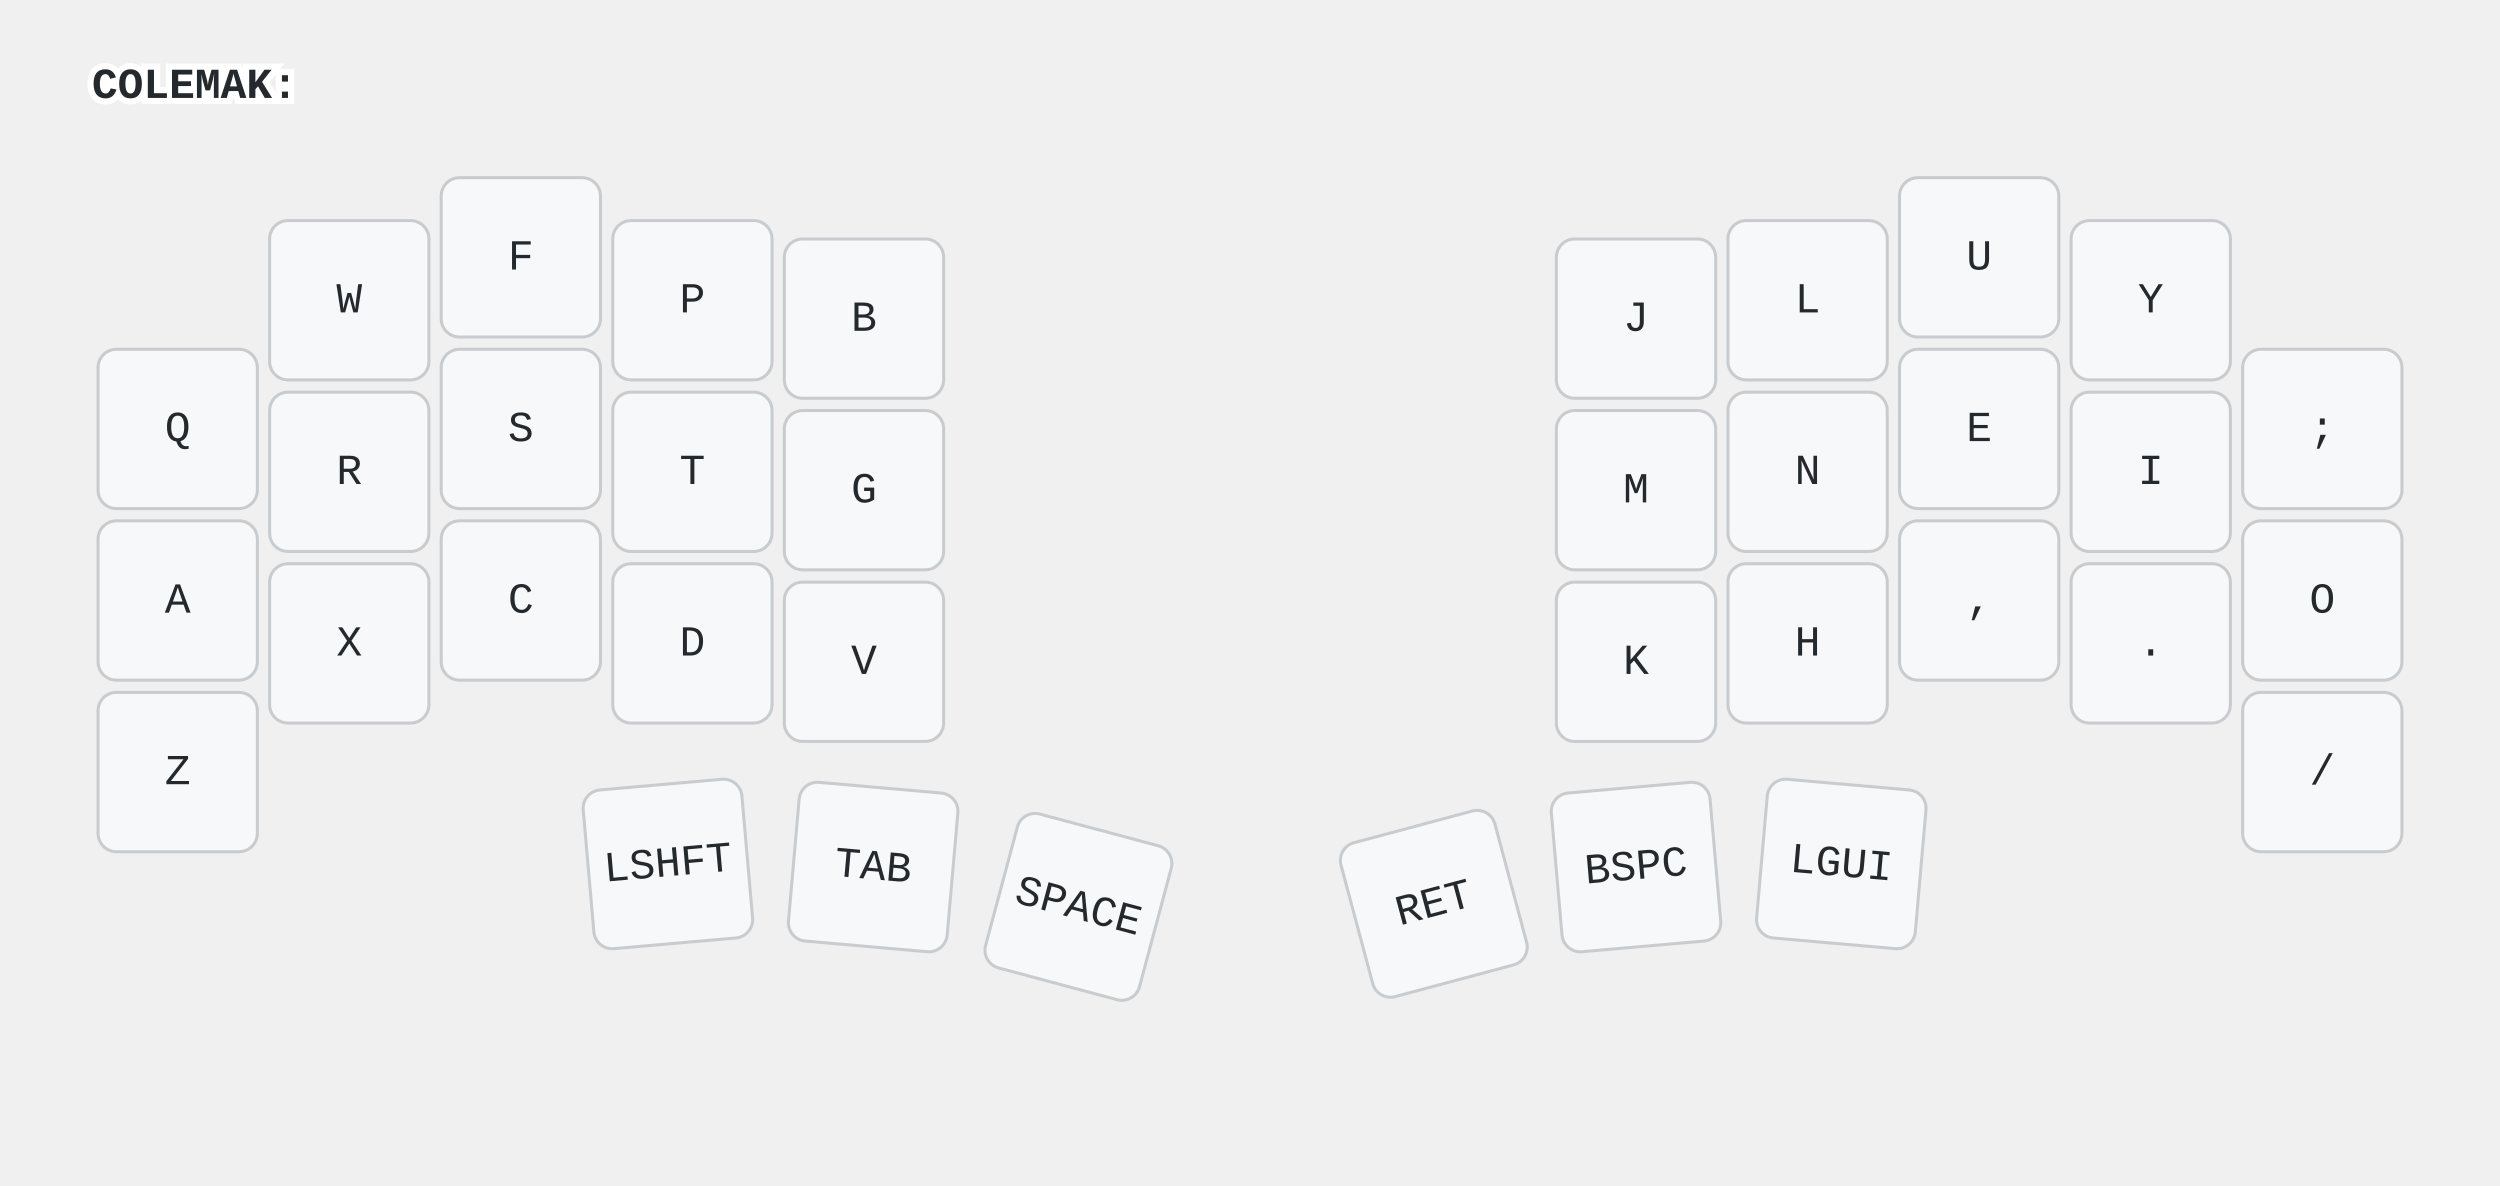
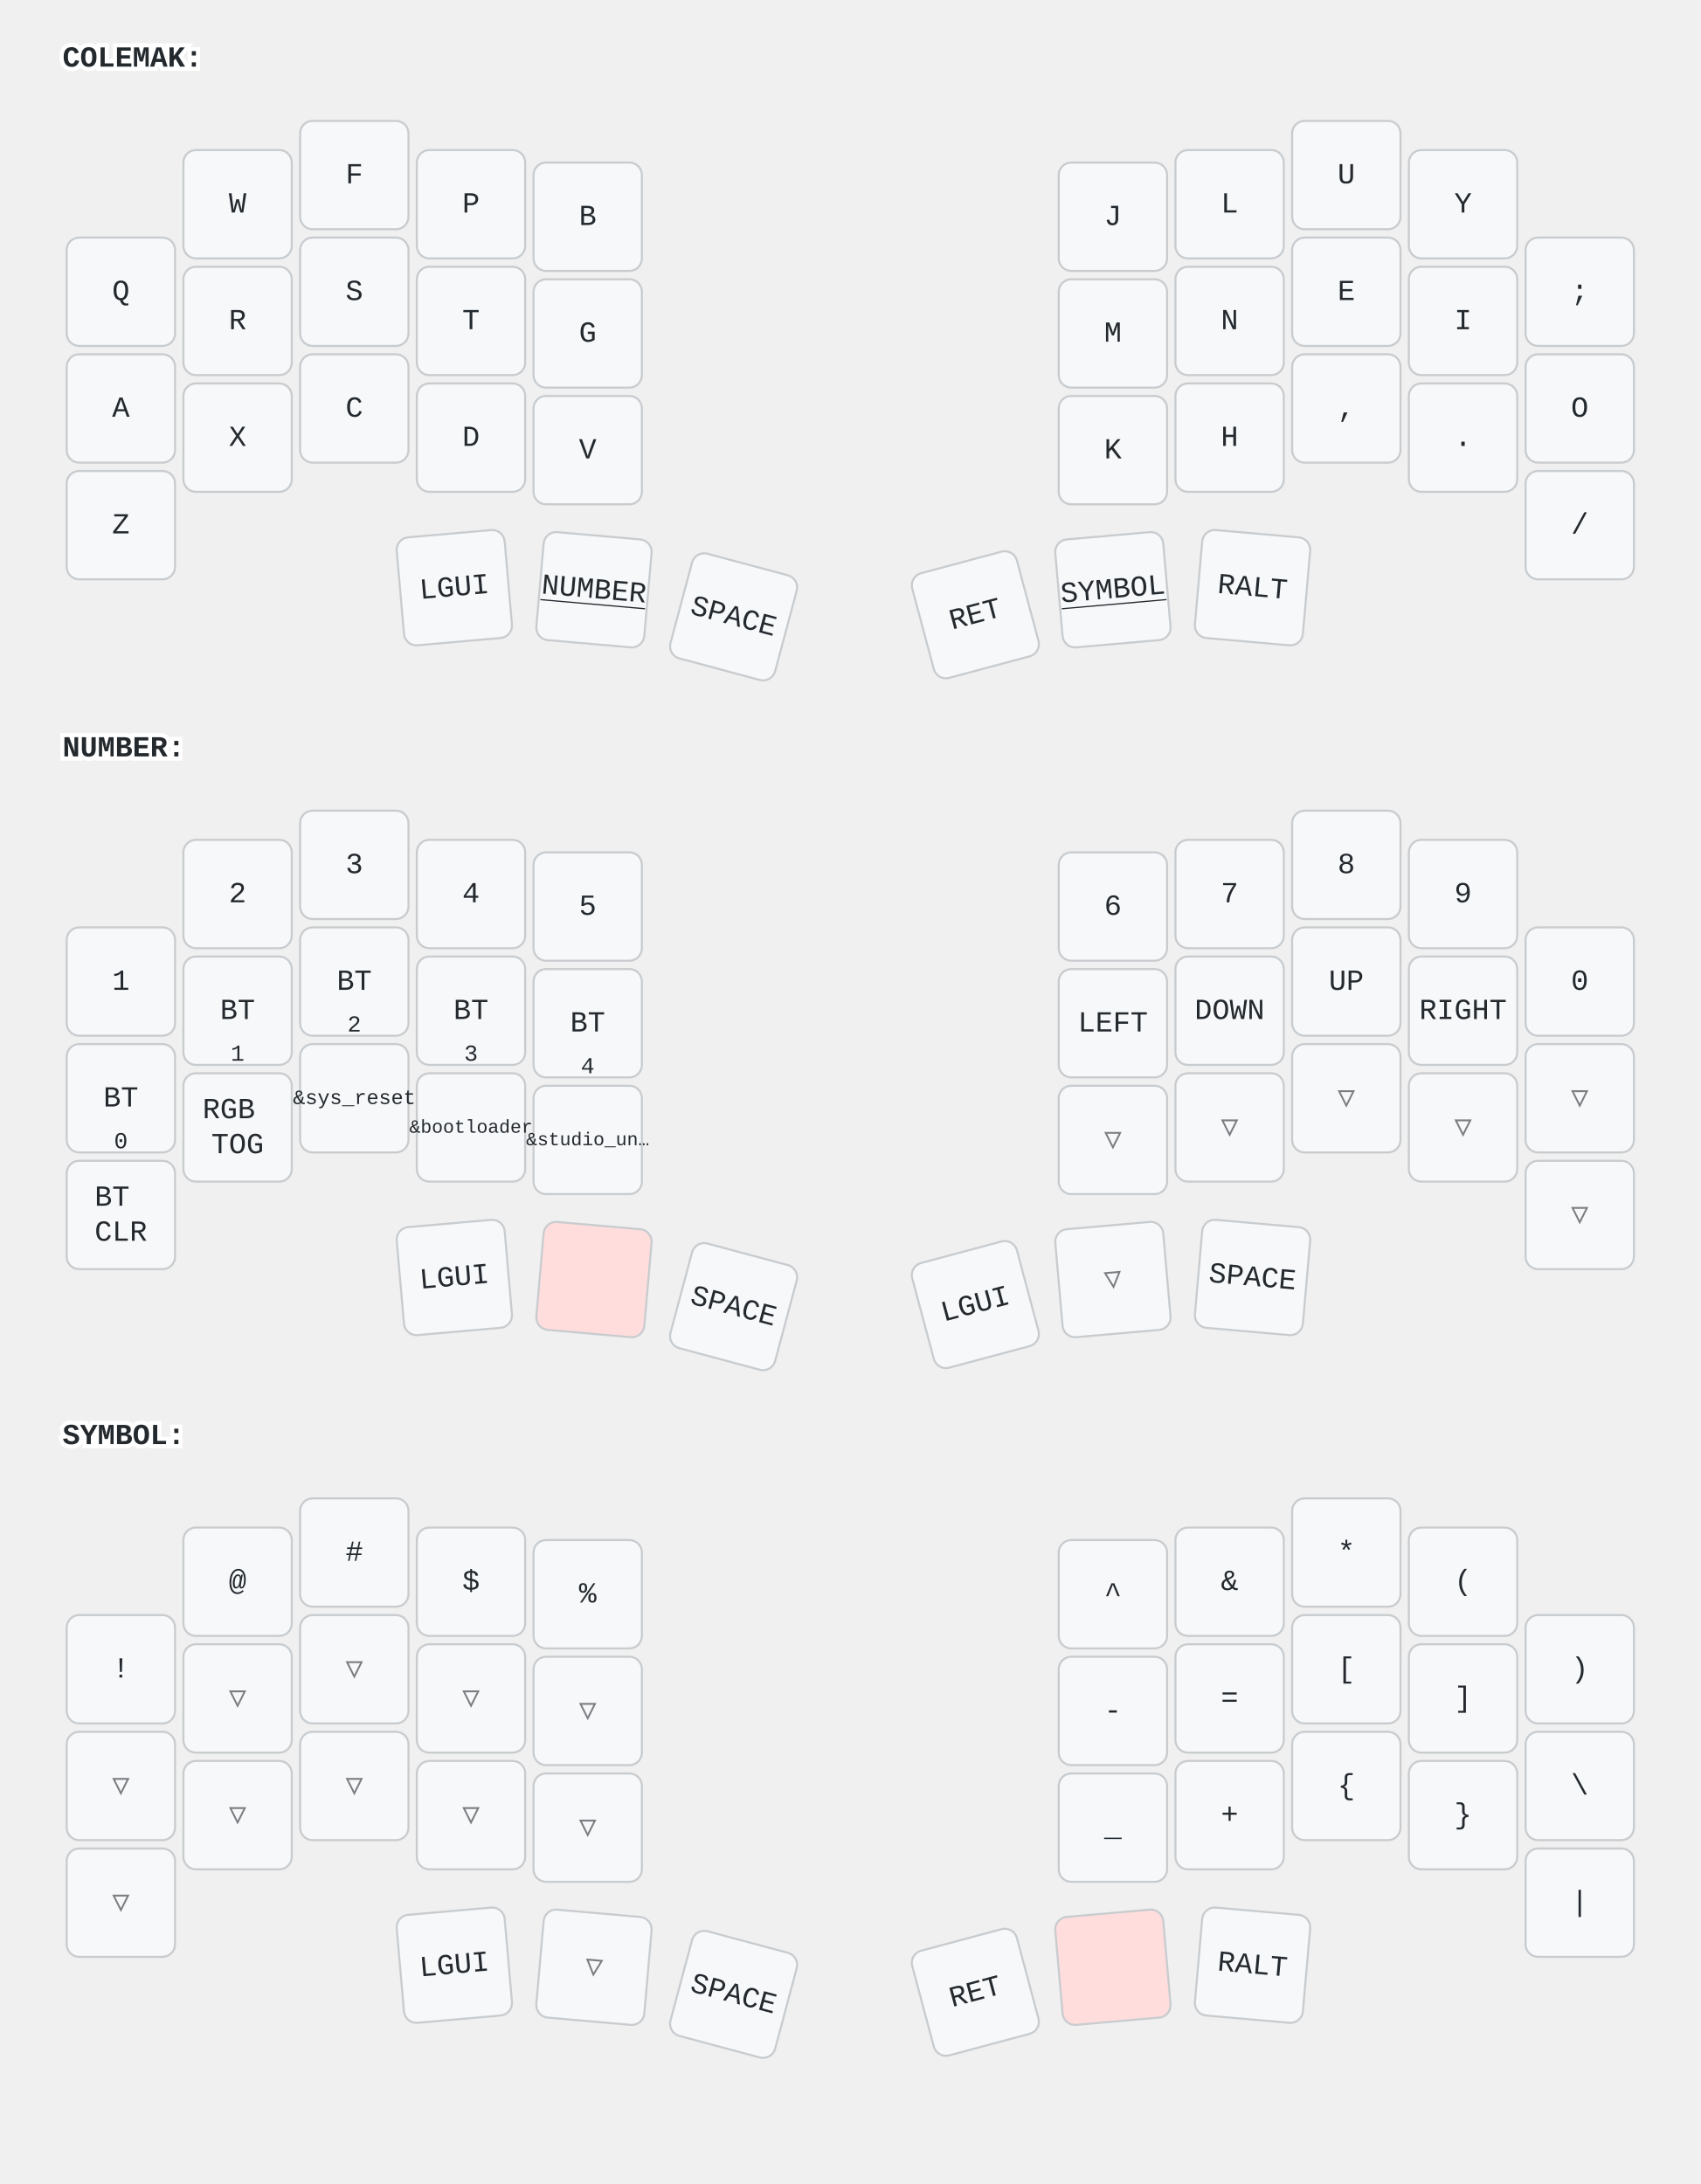
- <svg xmlns="http://www.w3.org/2000/svg" width="816" height="387" viewBox="0 0 816 387" class="keymap">
+ <svg xmlns="http://www.w3.org/2000/svg" width="816" height="1048" viewBox="0 0 816 1048" class="keymap">
  <style>/* inherit to force styles through use tags */
svg path {
    fill: inherit;
}

/* font and background color specifications */
svg.keymap {
    font-family: SFMono-Regular,Consolas,Liberation Mono,Menlo,monospace;
    font-size: 14px;
    font-kerning: normal;
    text-rendering: optimizeLegibility;
    fill: #24292e;
}

/* default key styling */
rect.key {
    fill: #f6f8fa;
}

rect.key, rect.combo {
    stroke: #c9cccf;
    stroke-width: 1;
}

/* default key side styling, only used is draw_key_sides is set */
rect.side {
    filter: brightness(90%);
}

/* color accent for combo boxes */
rect.combo, rect.combo-separate {
    fill: #cdf;
}

/* color accent for held keys */
rect.held, rect.combo.held {
    fill: #fdd;
}

/* color accent for ghost (optional) keys */
rect.ghost, rect.combo.ghost {
    stroke-dasharray: 4, 4;
    stroke-width: 2;
}

text {
    text-anchor: middle;
    dominant-baseline: middle;
}

/* styling for layer labels */
text.label {
    font-weight: bold;
    text-anchor: start;
    stroke: white;
    stroke-width: 4;
    paint-order: stroke;
}

/* styling for optional footer */
text.footer {
    text-anchor: end;
    dominant-baseline: auto;
    stroke: white;
    stroke-width: 4;
    paint-order: stroke;
}

/* styling for combo tap, and key non-tap label text */
text.combo, text.hold, text.shifted, text.left, text.right, text.tl, text.tr, text.bl, text.br {
    font-size: 11px;
}

text.hold, text.bl, text.br {
    text-anchor: middle;
    dominant-baseline: auto;
}

text.shifted, text.tl, text.tr {
    text-anchor: middle;
    dominant-baseline: hanging;
}

text.left, text.tl, text.bl {
    text-anchor: start;
}

text.right, text.tr, text.br {
    text-anchor: end;
}

text.layer-activator {
    text-decoration: underline;
}

/* styling for hold/shifted label text in combo box */
text.combo.hold, text.combo.shifted, text.combo.left, text.combo.right {
    font-size: 8px;
}

/* lighter symbol for transparent keys */
text.trans {
    fill: #7b7e81;
}

/* styling for combo dendrons */
path.combo {
    stroke-width: 1;
    stroke: gray;
    fill: none;
}

/* Start Tabler Icons Cleanup */
/* cannot use height/width with glyphs */
.icon-tabler &gt; path {
    fill: inherit;
    stroke: inherit;
    stroke-width: 2;
}
/* hide tabler's default box */
.icon-tabler &gt; path[stroke="none"][fill="none"] {
    visibility: hidden;
}
/* End Tabler Icons Cleanup */
</style>
  <g transform="translate(30, 0)" class="layer-COLEMAK">
    <text x="0" y="28" class="label" id="COLEMAK">COLEMAK:</text>
    <g transform="translate(0, 56)">
      <g transform="translate(28, 84)" class="key keypos-0">
        <rect rx="6" ry="6" x="-26" y="-26" width="52" height="52" class="key" />
        <text x="0" y="0" class="key tap">Q</text>
      </g>
      <g transform="translate(84, 42)" class="key keypos-1">
        <rect rx="6" ry="6" x="-26" y="-26" width="52" height="52" class="key" />
        <text x="0" y="0" class="key tap">W</text>
      </g>
      <g transform="translate(140, 28)" class="key keypos-2">
        <rect rx="6" ry="6" x="-26" y="-26" width="52" height="52" class="key" />
        <text x="0" y="0" class="key tap">F</text>
      </g>
      <g transform="translate(196, 42)" class="key keypos-3">
        <rect rx="6" ry="6" x="-26" y="-26" width="52" height="52" class="key" />
        <text x="0" y="0" class="key tap">P</text>
      </g>
      <g transform="translate(252, 48)" class="key keypos-4">
        <rect rx="6" ry="6" x="-26" y="-26" width="52" height="52" class="key" />
        <text x="0" y="0" class="key tap">B</text>
      </g>
      <g transform="translate(504, 48)" class="key keypos-5">
        <rect rx="6" ry="6" x="-26" y="-26" width="52" height="52" class="key" />
        <text x="0" y="0" class="key tap">J</text>
      </g>
      <g transform="translate(560, 42)" class="key keypos-6">
        <rect rx="6" ry="6" x="-26" y="-26" width="52" height="52" class="key" />
        <text x="0" y="0" class="key tap">L</text>
      </g>
      <g transform="translate(616, 28)" class="key keypos-7">
        <rect rx="6" ry="6" x="-26" y="-26" width="52" height="52" class="key" />
        <text x="0" y="0" class="key tap">U</text>
      </g>
      <g transform="translate(672, 42)" class="key keypos-8">
        <rect rx="6" ry="6" x="-26" y="-26" width="52" height="52" class="key" />
        <text x="0" y="0" class="key tap">Y</text>
      </g>
      <g transform="translate(728, 84)" class="key keypos-9">
        <rect rx="6" ry="6" x="-26" y="-26" width="52" height="52" class="key" />
        <text x="0" y="0" class="key tap">;</text>
      </g>
      <g transform="translate(28, 140)" class="key keypos-10">
        <rect rx="6" ry="6" x="-26" y="-26" width="52" height="52" class="key" />
        <text x="0" y="0" class="key tap">A</text>
      </g>
      <g transform="translate(84, 98)" class="key keypos-11">
        <rect rx="6" ry="6" x="-26" y="-26" width="52" height="52" class="key" />
        <text x="0" y="0" class="key tap">R</text>
      </g>
      <g transform="translate(140, 84)" class="key keypos-12">
        <rect rx="6" ry="6" x="-26" y="-26" width="52" height="52" class="key" />
        <text x="0" y="0" class="key tap">S</text>
      </g>
      <g transform="translate(196, 98)" class="key keypos-13">
        <rect rx="6" ry="6" x="-26" y="-26" width="52" height="52" class="key" />
        <text x="0" y="0" class="key tap">T</text>
      </g>
      <g transform="translate(252, 104)" class="key keypos-14">
        <rect rx="6" ry="6" x="-26" y="-26" width="52" height="52" class="key" />
        <text x="0" y="0" class="key tap">G</text>
      </g>
      <g transform="translate(504, 104)" class="key keypos-15">
        <rect rx="6" ry="6" x="-26" y="-26" width="52" height="52" class="key" />
        <text x="0" y="0" class="key tap">M</text>
      </g>
      <g transform="translate(560, 98)" class="key keypos-16">
        <rect rx="6" ry="6" x="-26" y="-26" width="52" height="52" class="key" />
        <text x="0" y="0" class="key tap">N</text>
      </g>
      <g transform="translate(616, 84)" class="key keypos-17">
        <rect rx="6" ry="6" x="-26" y="-26" width="52" height="52" class="key" />
        <text x="0" y="0" class="key tap">E</text>
      </g>
      <g transform="translate(672, 98)" class="key keypos-18">
        <rect rx="6" ry="6" x="-26" y="-26" width="52" height="52" class="key" />
        <text x="0" y="0" class="key tap">I</text>
      </g>
      <g transform="translate(728, 140)" class="key keypos-19">
        <rect rx="6" ry="6" x="-26" y="-26" width="52" height="52" class="key" />
        <text x="0" y="0" class="key tap">O</text>
      </g>
      <g transform="translate(28, 196)" class="key keypos-20">
        <rect rx="6" ry="6" x="-26" y="-26" width="52" height="52" class="key" />
        <text x="0" y="0" class="key tap">Z</text>
      </g>
      <g transform="translate(84, 154)" class="key keypos-21">
        <rect rx="6" ry="6" x="-26" y="-26" width="52" height="52" class="key" />
        <text x="0" y="0" class="key tap">X</text>
      </g>
      <g transform="translate(140, 140)" class="key keypos-22">
        <rect rx="6" ry="6" x="-26" y="-26" width="52" height="52" class="key" />
        <text x="0" y="0" class="key tap">C</text>
      </g>
      <g transform="translate(196, 154)" class="key keypos-23">
        <rect rx="6" ry="6" x="-26" y="-26" width="52" height="52" class="key" />
        <text x="0" y="0" class="key tap">D</text>
      </g>
      <g transform="translate(252, 160)" class="key keypos-24">
        <rect rx="6" ry="6" x="-26" y="-26" width="52" height="52" class="key" />
        <text x="0" y="0" class="key tap">V</text>
      </g>
      <g transform="translate(504, 160)" class="key keypos-25">
        <rect rx="6" ry="6" x="-26" y="-26" width="52" height="52" class="key" />
        <text x="0" y="0" class="key tap">K</text>
      </g>
      <g transform="translate(560, 154)" class="key keypos-26">
        <rect rx="6" ry="6" x="-26" y="-26" width="52" height="52" class="key" />
        <text x="0" y="0" class="key tap">H</text>
      </g>
      <g transform="translate(616, 140)" class="key keypos-27">
        <rect rx="6" ry="6" x="-26" y="-26" width="52" height="52" class="key" />
        <text x="0" y="0" class="key tap">,</text>
      </g>
      <g transform="translate(672, 154)" class="key keypos-28">
        <rect rx="6" ry="6" x="-26" y="-26" width="52" height="52" class="key" />
        <text x="0" y="0" class="key tap">.</text>
      </g>
      <g transform="translate(728, 196)" class="key keypos-29">
        <rect rx="6" ry="6" x="-26" y="-26" width="52" height="52" class="key" />
        <text x="0" y="0" class="key tap">/</text>
      </g>
      <g transform="translate(188, 226) rotate(-5.0)" class="key keypos-30">
        <rect rx="6" ry="6" x="-26" y="-26" width="52" height="52" class="key" />
-         <text x="0" y="0" class="key tap">LSHFT</text>
+         <text x="0" y="0" class="key tap">LGUI</text>
      </g>
      <g transform="translate(255, 227) rotate(5.0)" class="key keypos-31">
        <rect rx="6" ry="6" x="-26" y="-26" width="52" height="52" class="key" />
-         <text x="0" y="0" class="key tap">TAB</text>
+         <a href="#NUMBER">
+           <text x="0" y="0" class="key tap layer-activator">NUMBER</text>
+         </a>
      </g>
      <g transform="translate(322, 240) rotate(15.0)" class="key keypos-32">
        <rect rx="6" ry="6" x="-26" y="-26" width="52" height="52" class="key" />
        <text x="0" y="0" class="key tap">SPACE</text>
      </g>
      <g transform="translate(438, 239) rotate(-15.0)" class="key keypos-33">
        <rect rx="6" ry="6" x="-26" y="-26" width="52" height="52" class="key" />
        <text x="0" y="0" class="key tap">RET</text>
      </g>
      <g transform="translate(504, 227) rotate(-5.0)" class="key keypos-34">
        <rect rx="6" ry="6" x="-26" y="-26" width="52" height="52" class="key" />
-         <text x="0" y="0" class="key tap">BSPC</text>
+         <a href="#SYMBOL">
+           <text x="0" y="0" class="key tap layer-activator">SYMBOL</text>
+         </a>
      </g>
      <g transform="translate(571, 226) rotate(5.0)" class="key keypos-35">
        <rect rx="6" ry="6" x="-26" y="-26" width="52" height="52" class="key" />
+         <text x="0" y="0" class="key tap">RALT</text>
+       </g>
+     </g>
+   </g>
+   <g transform="translate(30, 331)" class="layer-NUMBER">
+     <text x="0" y="28" class="label" id="NUMBER">NUMBER:</text>
+     <g transform="translate(0, 56)">
+       <g transform="translate(28, 84)" class="key keypos-0">
+         <rect rx="6" ry="6" x="-26" y="-26" width="52" height="52" class="key" />
+         <text x="0" y="0" class="key tap">1</text>
+       </g>
+       <g transform="translate(84, 42)" class="key keypos-1">
+         <rect rx="6" ry="6" x="-26" y="-26" width="52" height="52" class="key" />
+         <text x="0" y="0" class="key tap">2</text>
+       </g>
+       <g transform="translate(140, 28)" class="key keypos-2">
+         <rect rx="6" ry="6" x="-26" y="-26" width="52" height="52" class="key" />
+         <text x="0" y="0" class="key tap">3</text>
+       </g>
+       <g transform="translate(196, 42)" class="key keypos-3">
+         <rect rx="6" ry="6" x="-26" y="-26" width="52" height="52" class="key" />
+         <text x="0" y="0" class="key tap">4</text>
+       </g>
+       <g transform="translate(252, 48)" class="key keypos-4">
+         <rect rx="6" ry="6" x="-26" y="-26" width="52" height="52" class="key" />
+         <text x="0" y="0" class="key tap">5</text>
+       </g>
+       <g transform="translate(504, 48)" class="key keypos-5">
+         <rect rx="6" ry="6" x="-26" y="-26" width="52" height="52" class="key" />
+         <text x="0" y="0" class="key tap">6</text>
+       </g>
+       <g transform="translate(560, 42)" class="key keypos-6">
+         <rect rx="6" ry="6" x="-26" y="-26" width="52" height="52" class="key" />
+         <text x="0" y="0" class="key tap">7</text>
+       </g>
+       <g transform="translate(616, 28)" class="key keypos-7">
+         <rect rx="6" ry="6" x="-26" y="-26" width="52" height="52" class="key" />
+         <text x="0" y="0" class="key tap">8</text>
+       </g>
+       <g transform="translate(672, 42)" class="key keypos-8">
+         <rect rx="6" ry="6" x="-26" y="-26" width="52" height="52" class="key" />
+         <text x="0" y="0" class="key tap">9</text>
+       </g>
+       <g transform="translate(728, 84)" class="key keypos-9">
+         <rect rx="6" ry="6" x="-26" y="-26" width="52" height="52" class="key" />
+         <text x="0" y="0" class="key tap">0</text>
+       </g>
+       <g transform="translate(28, 140)" class="key keypos-10">
+         <rect rx="6" ry="6" x="-26" y="-26" width="52" height="52" class="key" />
+         <text x="0" y="0" class="key tap">BT</text>
+         <text x="0" y="24" class="key hold">0</text>
+       </g>
+       <g transform="translate(84, 98)" class="key keypos-11">
+         <rect rx="6" ry="6" x="-26" y="-26" width="52" height="52" class="key" />
+         <text x="0" y="0" class="key tap">BT</text>
+         <text x="0" y="24" class="key hold">1</text>
+       </g>
+       <g transform="translate(140, 84)" class="key keypos-12">
+         <rect rx="6" ry="6" x="-26" y="-26" width="52" height="52" class="key" />
+         <text x="0" y="0" class="key tap">BT</text>
+         <text x="0" y="24" class="key hold">2</text>
+       </g>
+       <g transform="translate(196, 98)" class="key keypos-13">
+         <rect rx="6" ry="6" x="-26" y="-26" width="52" height="52" class="key" />
+         <text x="0" y="0" class="key tap">BT</text>
+         <text x="0" y="24" class="key hold">3</text>
+       </g>
+       <g transform="translate(252, 104)" class="key keypos-14">
+         <rect rx="6" ry="6" x="-26" y="-26" width="52" height="52" class="key" />
+         <text x="0" y="0" class="key tap">BT</text>
+         <text x="0" y="24" class="key hold">4</text>
+       </g>
+       <g transform="translate(504, 104)" class="key keypos-15">
+         <rect rx="6" ry="6" x="-26" y="-26" width="52" height="52" class="key" />
+         <text x="0" y="0" class="key tap">LEFT</text>
+       </g>
+       <g transform="translate(560, 98)" class="key keypos-16">
+         <rect rx="6" ry="6" x="-26" y="-26" width="52" height="52" class="key" />
+         <text x="0" y="0" class="key tap">DOWN</text>
+       </g>
+       <g transform="translate(616, 84)" class="key keypos-17">
+         <rect rx="6" ry="6" x="-26" y="-26" width="52" height="52" class="key" />
+         <text x="0" y="0" class="key tap">UP</text>
+       </g>
+       <g transform="translate(672, 98)" class="key keypos-18">
+         <rect rx="6" ry="6" x="-26" y="-26" width="52" height="52" class="key" />
+         <text x="0" y="0" class="key tap">RIGHT</text>
+       </g>
+       <g transform="translate(728, 140)" class="key trans keypos-19">
+         <rect rx="6" ry="6" x="-26" y="-26" width="52" height="52" class="key trans" />
+         <text x="0" y="0" class="key trans tap">▽</text>
+       </g>
+       <g transform="translate(28, 196)" class="key keypos-20">
+         <rect rx="6" ry="6" x="-26" y="-26" width="52" height="52" class="key" />
+         <text x="0" y="0" class="key tap">
+           <tspan x="0" dy="-0.6em">BT</tspan>
+           <tspan x="0" dy="1.2em">CLR</tspan>
+         </text>
+       </g>
+       <g transform="translate(84, 154)" class="key keypos-21">
+         <rect rx="6" ry="6" x="-26" y="-26" width="52" height="52" class="key" />
+         <text x="0" y="0" class="key tap">
+           <tspan x="0" dy="-0.6em">RGB</tspan>
+           <tspan x="0" dy="1.2em">TOG</tspan>
+         </text>
+       </g>
+       <g transform="translate(140, 140)" class="key keypos-22">
+         <rect rx="6" ry="6" x="-26" y="-26" width="52" height="52" class="key" />
+         <text x="0" y="0" class="key tap">
+           <tspan style="font-size: 70%">&amp;sys_reset</tspan>
+         </text>
+       </g>
+       <g transform="translate(196, 154)" class="key keypos-23">
+         <rect rx="6" ry="6" x="-26" y="-26" width="52" height="52" class="key" />
+         <text x="0" y="0" class="key tap">
+           <tspan style="font-size: 64%">&amp;bootloader</tspan>
+         </text>
+       </g>
+       <g transform="translate(252, 160)" class="key keypos-24">
+         <rect rx="6" ry="6" x="-26" y="-26" width="52" height="52" class="key" />
+         <text x="0" y="0" class="key tap">
+           <tspan style="font-size: 64%">&amp;studio_un…</tspan>
+         </text>
+       </g>
+       <g transform="translate(504, 160)" class="key trans keypos-25">
+         <rect rx="6" ry="6" x="-26" y="-26" width="52" height="52" class="key trans" />
+         <text x="0" y="0" class="key trans tap">▽</text>
+       </g>
+       <g transform="translate(560, 154)" class="key trans keypos-26">
+         <rect rx="6" ry="6" x="-26" y="-26" width="52" height="52" class="key trans" />
+         <text x="0" y="0" class="key trans tap">▽</text>
+       </g>
+       <g transform="translate(616, 140)" class="key trans keypos-27">
+         <rect rx="6" ry="6" x="-26" y="-26" width="52" height="52" class="key trans" />
+         <text x="0" y="0" class="key trans tap">▽</text>
+       </g>
+       <g transform="translate(672, 154)" class="key trans keypos-28">
+         <rect rx="6" ry="6" x="-26" y="-26" width="52" height="52" class="key trans" />
+         <text x="0" y="0" class="key trans tap">▽</text>
+       </g>
+       <g transform="translate(728, 196)" class="key trans keypos-29">
+         <rect rx="6" ry="6" x="-26" y="-26" width="52" height="52" class="key trans" />
+         <text x="0" y="0" class="key trans tap">▽</text>
+       </g>
+       <g transform="translate(188, 226) rotate(-5.0)" class="key keypos-30">
+         <rect rx="6" ry="6" x="-26" y="-26" width="52" height="52" class="key" />
        <text x="0" y="0" class="key tap">LGUI</text>
+       </g>
+       <g transform="translate(255, 227) rotate(5.0)" class="key held keypos-31">
+         <rect rx="6" ry="6" x="-26" y="-26" width="52" height="52" class="key held" />
+       </g>
+       <g transform="translate(322, 240) rotate(15.0)" class="key keypos-32">
+         <rect rx="6" ry="6" x="-26" y="-26" width="52" height="52" class="key" />
+         <text x="0" y="0" class="key tap">SPACE</text>
+       </g>
+       <g transform="translate(438, 239) rotate(-15.0)" class="key keypos-33">
+         <rect rx="6" ry="6" x="-26" y="-26" width="52" height="52" class="key" />
+         <text x="0" y="0" class="key tap">LGUI</text>
+       </g>
+       <g transform="translate(504, 227) rotate(-5.0)" class="key trans keypos-34">
+         <rect rx="6" ry="6" x="-26" y="-26" width="52" height="52" class="key trans" />
+         <text x="0" y="0" class="key trans tap">▽</text>
+       </g>
+       <g transform="translate(571, 226) rotate(5.0)" class="key keypos-35">
+         <rect rx="6" ry="6" x="-26" y="-26" width="52" height="52" class="key" />
+         <text x="0" y="0" class="key tap">SPACE</text>
+       </g>
+     </g>
+   </g>
+   <g transform="translate(30, 661)" class="layer-SYMBOL">
+     <text x="0" y="28" class="label" id="SYMBOL">SYMBOL:</text>
+     <g transform="translate(0, 56)">
+       <g transform="translate(28, 84)" class="key keypos-0">
+         <rect rx="6" ry="6" x="-26" y="-26" width="52" height="52" class="key" />
+         <text x="0" y="0" class="key tap">!</text>
+       </g>
+       <g transform="translate(84, 42)" class="key keypos-1">
+         <rect rx="6" ry="6" x="-26" y="-26" width="52" height="52" class="key" />
+         <text x="0" y="0" class="key tap">@</text>
+       </g>
+       <g transform="translate(140, 28)" class="key keypos-2">
+         <rect rx="6" ry="6" x="-26" y="-26" width="52" height="52" class="key" />
+         <text x="0" y="0" class="key tap">#</text>
+       </g>
+       <g transform="translate(196, 42)" class="key keypos-3">
+         <rect rx="6" ry="6" x="-26" y="-26" width="52" height="52" class="key" />
+         <text x="0" y="0" class="key tap">$</text>
+       </g>
+       <g transform="translate(252, 48)" class="key keypos-4">
+         <rect rx="6" ry="6" x="-26" y="-26" width="52" height="52" class="key" />
+         <text x="0" y="0" class="key tap">%</text>
+       </g>
+       <g transform="translate(504, 48)" class="key keypos-5">
+         <rect rx="6" ry="6" x="-26" y="-26" width="52" height="52" class="key" />
+         <text x="0" y="0" class="key tap">^</text>
+       </g>
+       <g transform="translate(560, 42)" class="key keypos-6">
+         <rect rx="6" ry="6" x="-26" y="-26" width="52" height="52" class="key" />
+         <text x="0" y="0" class="key tap">&amp;</text>
+       </g>
+       <g transform="translate(616, 28)" class="key keypos-7">
+         <rect rx="6" ry="6" x="-26" y="-26" width="52" height="52" class="key" />
+         <text x="0" y="0" class="key tap">*</text>
+       </g>
+       <g transform="translate(672, 42)" class="key keypos-8">
+         <rect rx="6" ry="6" x="-26" y="-26" width="52" height="52" class="key" />
+         <text x="0" y="0" class="key tap">(</text>
+       </g>
+       <g transform="translate(728, 84)" class="key keypos-9">
+         <rect rx="6" ry="6" x="-26" y="-26" width="52" height="52" class="key" />
+         <text x="0" y="0" class="key tap">)</text>
+       </g>
+       <g transform="translate(28, 140)" class="key trans keypos-10">
+         <rect rx="6" ry="6" x="-26" y="-26" width="52" height="52" class="key trans" />
+         <text x="0" y="0" class="key trans tap">▽</text>
+       </g>
+       <g transform="translate(84, 98)" class="key trans keypos-11">
+         <rect rx="6" ry="6" x="-26" y="-26" width="52" height="52" class="key trans" />
+         <text x="0" y="0" class="key trans tap">▽</text>
+       </g>
+       <g transform="translate(140, 84)" class="key trans keypos-12">
+         <rect rx="6" ry="6" x="-26" y="-26" width="52" height="52" class="key trans" />
+         <text x="0" y="0" class="key trans tap">▽</text>
+       </g>
+       <g transform="translate(196, 98)" class="key trans keypos-13">
+         <rect rx="6" ry="6" x="-26" y="-26" width="52" height="52" class="key trans" />
+         <text x="0" y="0" class="key trans tap">▽</text>
+       </g>
+       <g transform="translate(252, 104)" class="key trans keypos-14">
+         <rect rx="6" ry="6" x="-26" y="-26" width="52" height="52" class="key trans" />
+         <text x="0" y="0" class="key trans tap">▽</text>
+       </g>
+       <g transform="translate(504, 104)" class="key keypos-15">
+         <rect rx="6" ry="6" x="-26" y="-26" width="52" height="52" class="key" />
+         <text x="0" y="0" class="key tap">-</text>
+       </g>
+       <g transform="translate(560, 98)" class="key keypos-16">
+         <rect rx="6" ry="6" x="-26" y="-26" width="52" height="52" class="key" />
+         <text x="0" y="0" class="key tap">=</text>
+       </g>
+       <g transform="translate(616, 84)" class="key keypos-17">
+         <rect rx="6" ry="6" x="-26" y="-26" width="52" height="52" class="key" />
+         <text x="0" y="0" class="key tap">[</text>
+       </g>
+       <g transform="translate(672, 98)" class="key keypos-18">
+         <rect rx="6" ry="6" x="-26" y="-26" width="52" height="52" class="key" />
+         <text x="0" y="0" class="key tap">]</text>
+       </g>
+       <g transform="translate(728, 140)" class="key keypos-19">
+         <rect rx="6" ry="6" x="-26" y="-26" width="52" height="52" class="key" />
+         <text x="0" y="0" class="key tap">\</text>
+       </g>
+       <g transform="translate(28, 196)" class="key trans keypos-20">
+         <rect rx="6" ry="6" x="-26" y="-26" width="52" height="52" class="key trans" />
+         <text x="0" y="0" class="key trans tap">▽</text>
+       </g>
+       <g transform="translate(84, 154)" class="key trans keypos-21">
+         <rect rx="6" ry="6" x="-26" y="-26" width="52" height="52" class="key trans" />
+         <text x="0" y="0" class="key trans tap">▽</text>
+       </g>
+       <g transform="translate(140, 140)" class="key trans keypos-22">
+         <rect rx="6" ry="6" x="-26" y="-26" width="52" height="52" class="key trans" />
+         <text x="0" y="0" class="key trans tap">▽</text>
+       </g>
+       <g transform="translate(196, 154)" class="key trans keypos-23">
+         <rect rx="6" ry="6" x="-26" y="-26" width="52" height="52" class="key trans" />
+         <text x="0" y="0" class="key trans tap">▽</text>
+       </g>
+       <g transform="translate(252, 160)" class="key trans keypos-24">
+         <rect rx="6" ry="6" x="-26" y="-26" width="52" height="52" class="key trans" />
+         <text x="0" y="0" class="key trans tap">▽</text>
+       </g>
+       <g transform="translate(504, 160)" class="key keypos-25">
+         <rect rx="6" ry="6" x="-26" y="-26" width="52" height="52" class="key" />
+         <text x="0" y="0" class="key tap">_</text>
+       </g>
+       <g transform="translate(560, 154)" class="key keypos-26">
+         <rect rx="6" ry="6" x="-26" y="-26" width="52" height="52" class="key" />
+         <text x="0" y="0" class="key tap">+</text>
+       </g>
+       <g transform="translate(616, 140)" class="key keypos-27">
+         <rect rx="6" ry="6" x="-26" y="-26" width="52" height="52" class="key" />
+         <text x="0" y="0" class="key tap">{</text>
+       </g>
+       <g transform="translate(672, 154)" class="key keypos-28">
+         <rect rx="6" ry="6" x="-26" y="-26" width="52" height="52" class="key" />
+         <text x="0" y="0" class="key tap">}</text>
+       </g>
+       <g transform="translate(728, 196)" class="key keypos-29">
+         <rect rx="6" ry="6" x="-26" y="-26" width="52" height="52" class="key" />
+         <text x="0" y="0" class="key tap">|</text>
+       </g>
+       <g transform="translate(188, 226) rotate(-5.0)" class="key keypos-30">
+         <rect rx="6" ry="6" x="-26" y="-26" width="52" height="52" class="key" />
+         <text x="0" y="0" class="key tap">LGUI</text>
+       </g>
+       <g transform="translate(255, 227) rotate(5.0)" class="key trans keypos-31">
+         <rect rx="6" ry="6" x="-26" y="-26" width="52" height="52" class="key trans" />
+         <text x="0" y="0" class="key trans tap">▽</text>
+       </g>
+       <g transform="translate(322, 240) rotate(15.0)" class="key keypos-32">
+         <rect rx="6" ry="6" x="-26" y="-26" width="52" height="52" class="key" />
+         <text x="0" y="0" class="key tap">SPACE</text>
+       </g>
+       <g transform="translate(438, 239) rotate(-15.0)" class="key keypos-33">
+         <rect rx="6" ry="6" x="-26" y="-26" width="52" height="52" class="key" />
+         <text x="0" y="0" class="key tap">RET</text>
+       </g>
+       <g transform="translate(504, 227) rotate(-5.0)" class="key held keypos-34">
+         <rect rx="6" ry="6" x="-26" y="-26" width="52" height="52" class="key held" />
+       </g>
+       <g transform="translate(571, 226) rotate(5.0)" class="key keypos-35">
+         <rect rx="6" ry="6" x="-26" y="-26" width="52" height="52" class="key" />
+         <text x="0" y="0" class="key tap">RALT</text>
      </g>
    </g>
  </g>
</svg>
